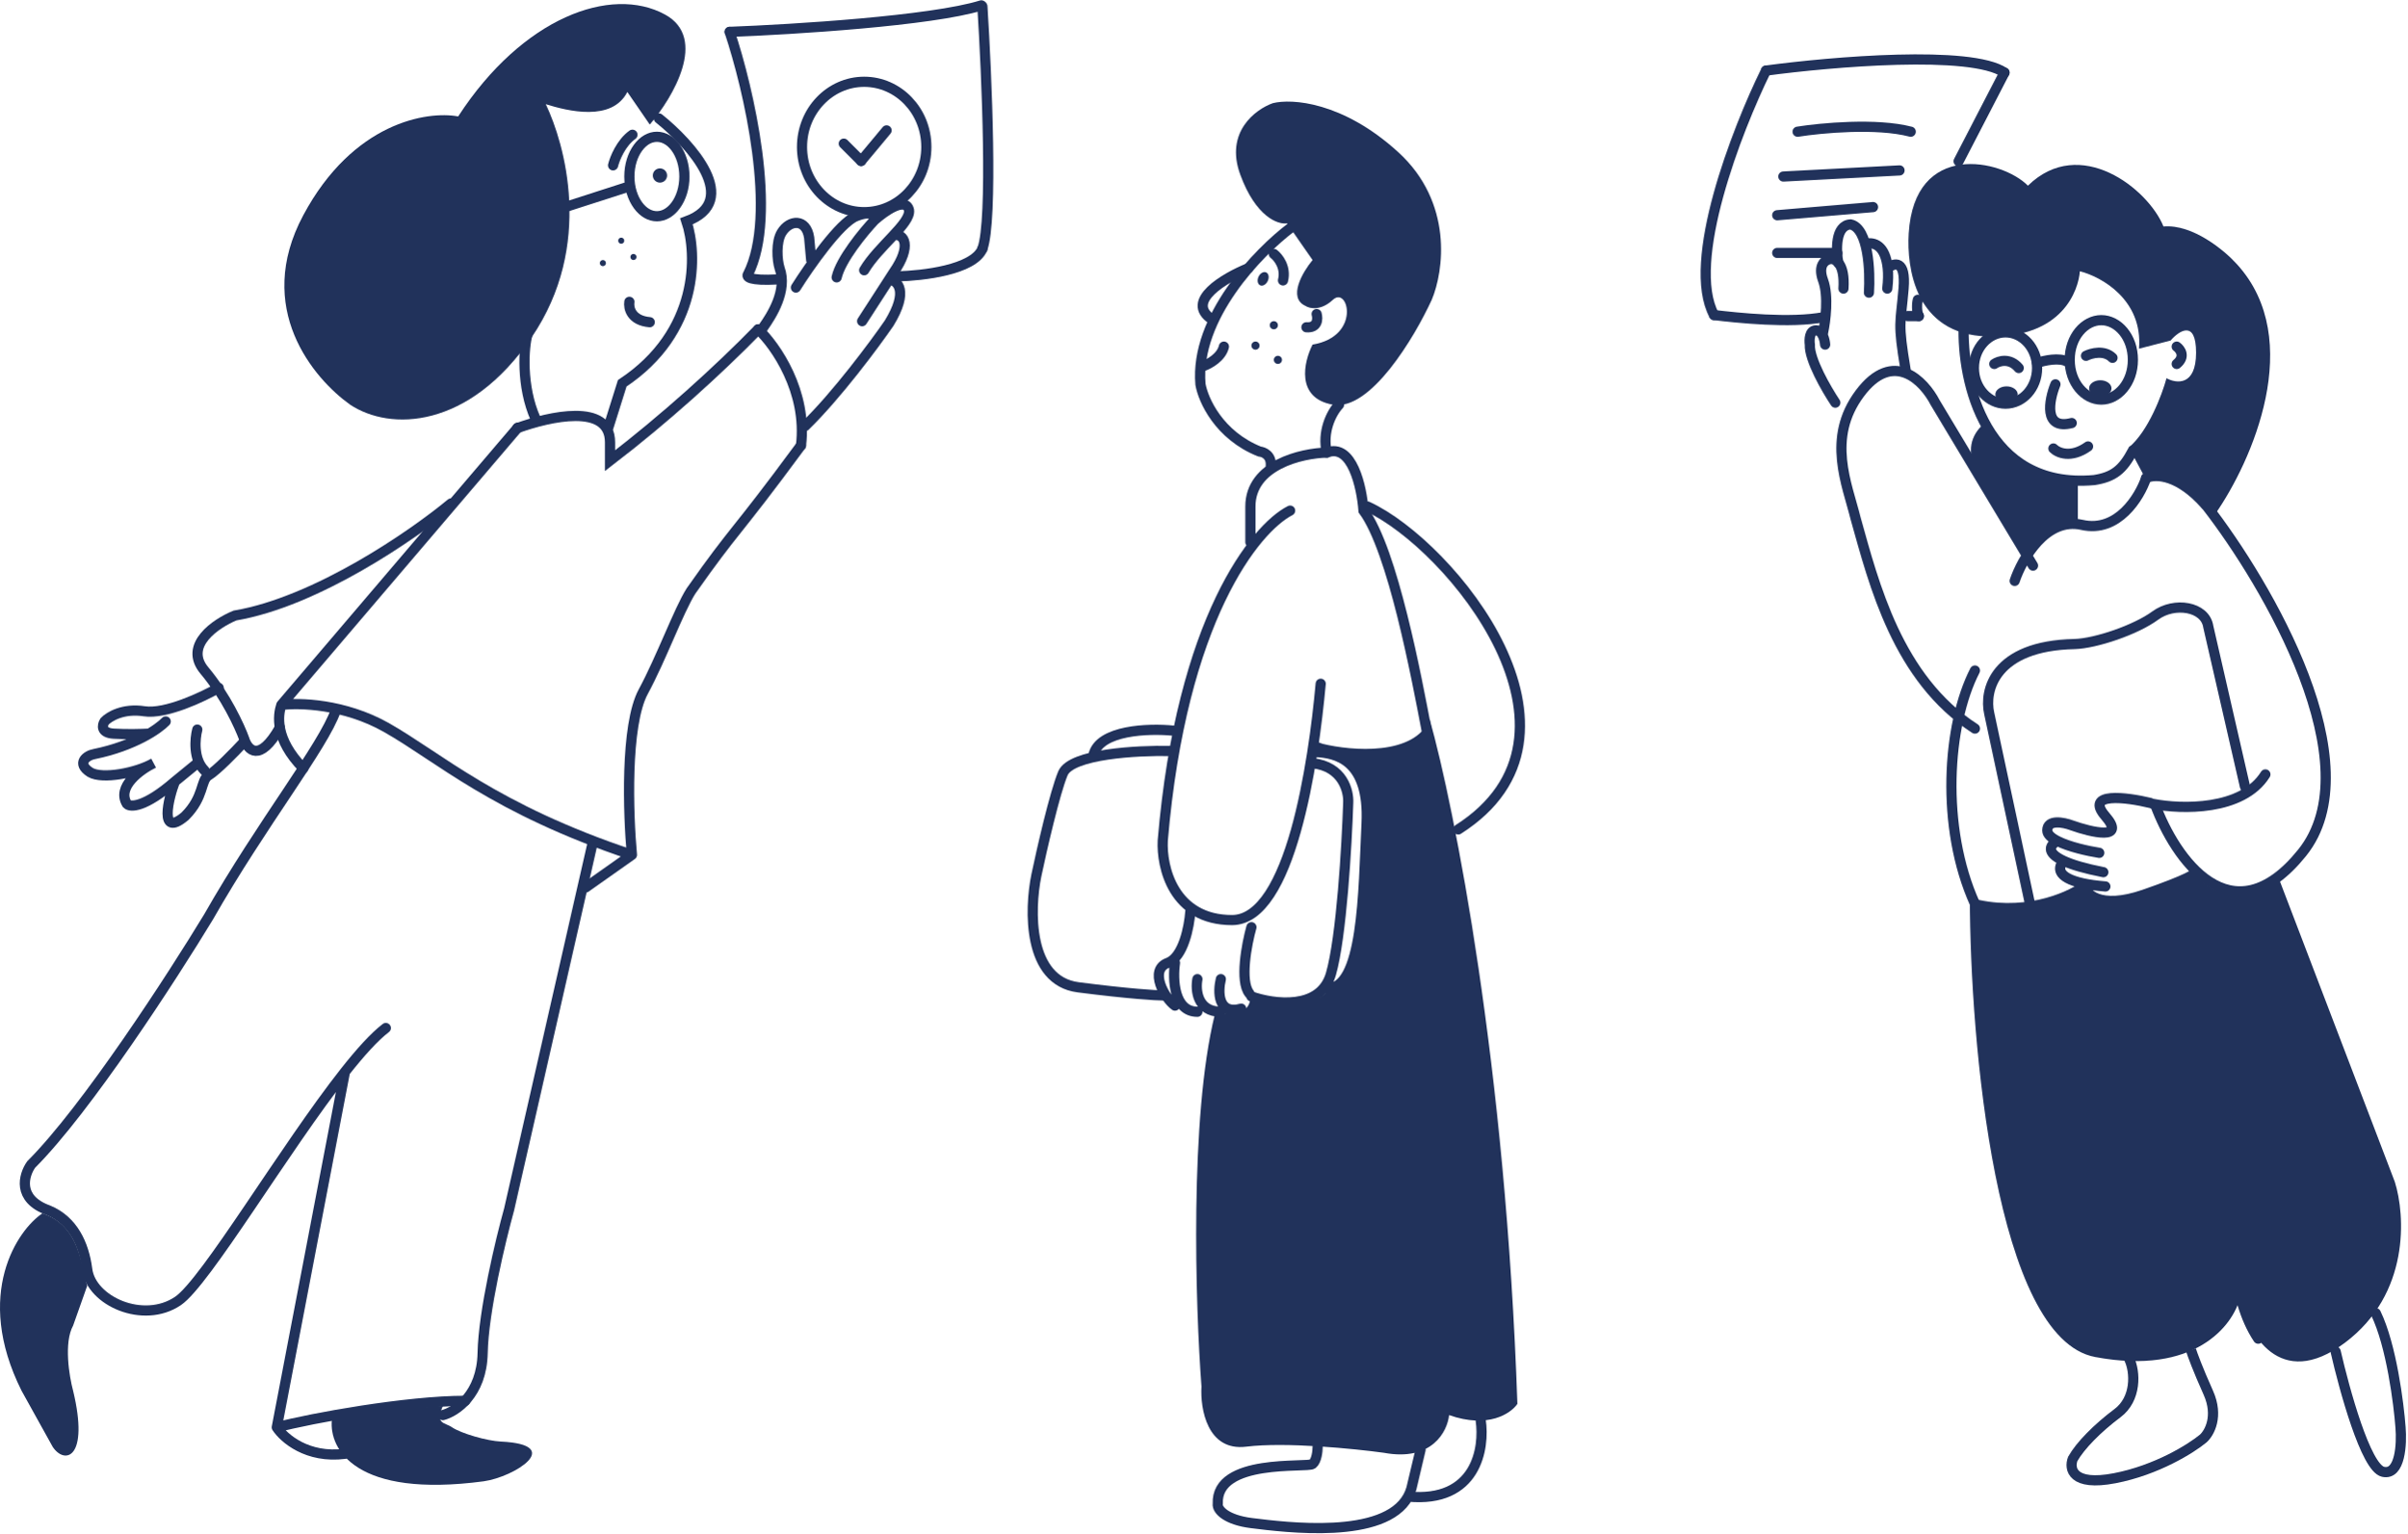
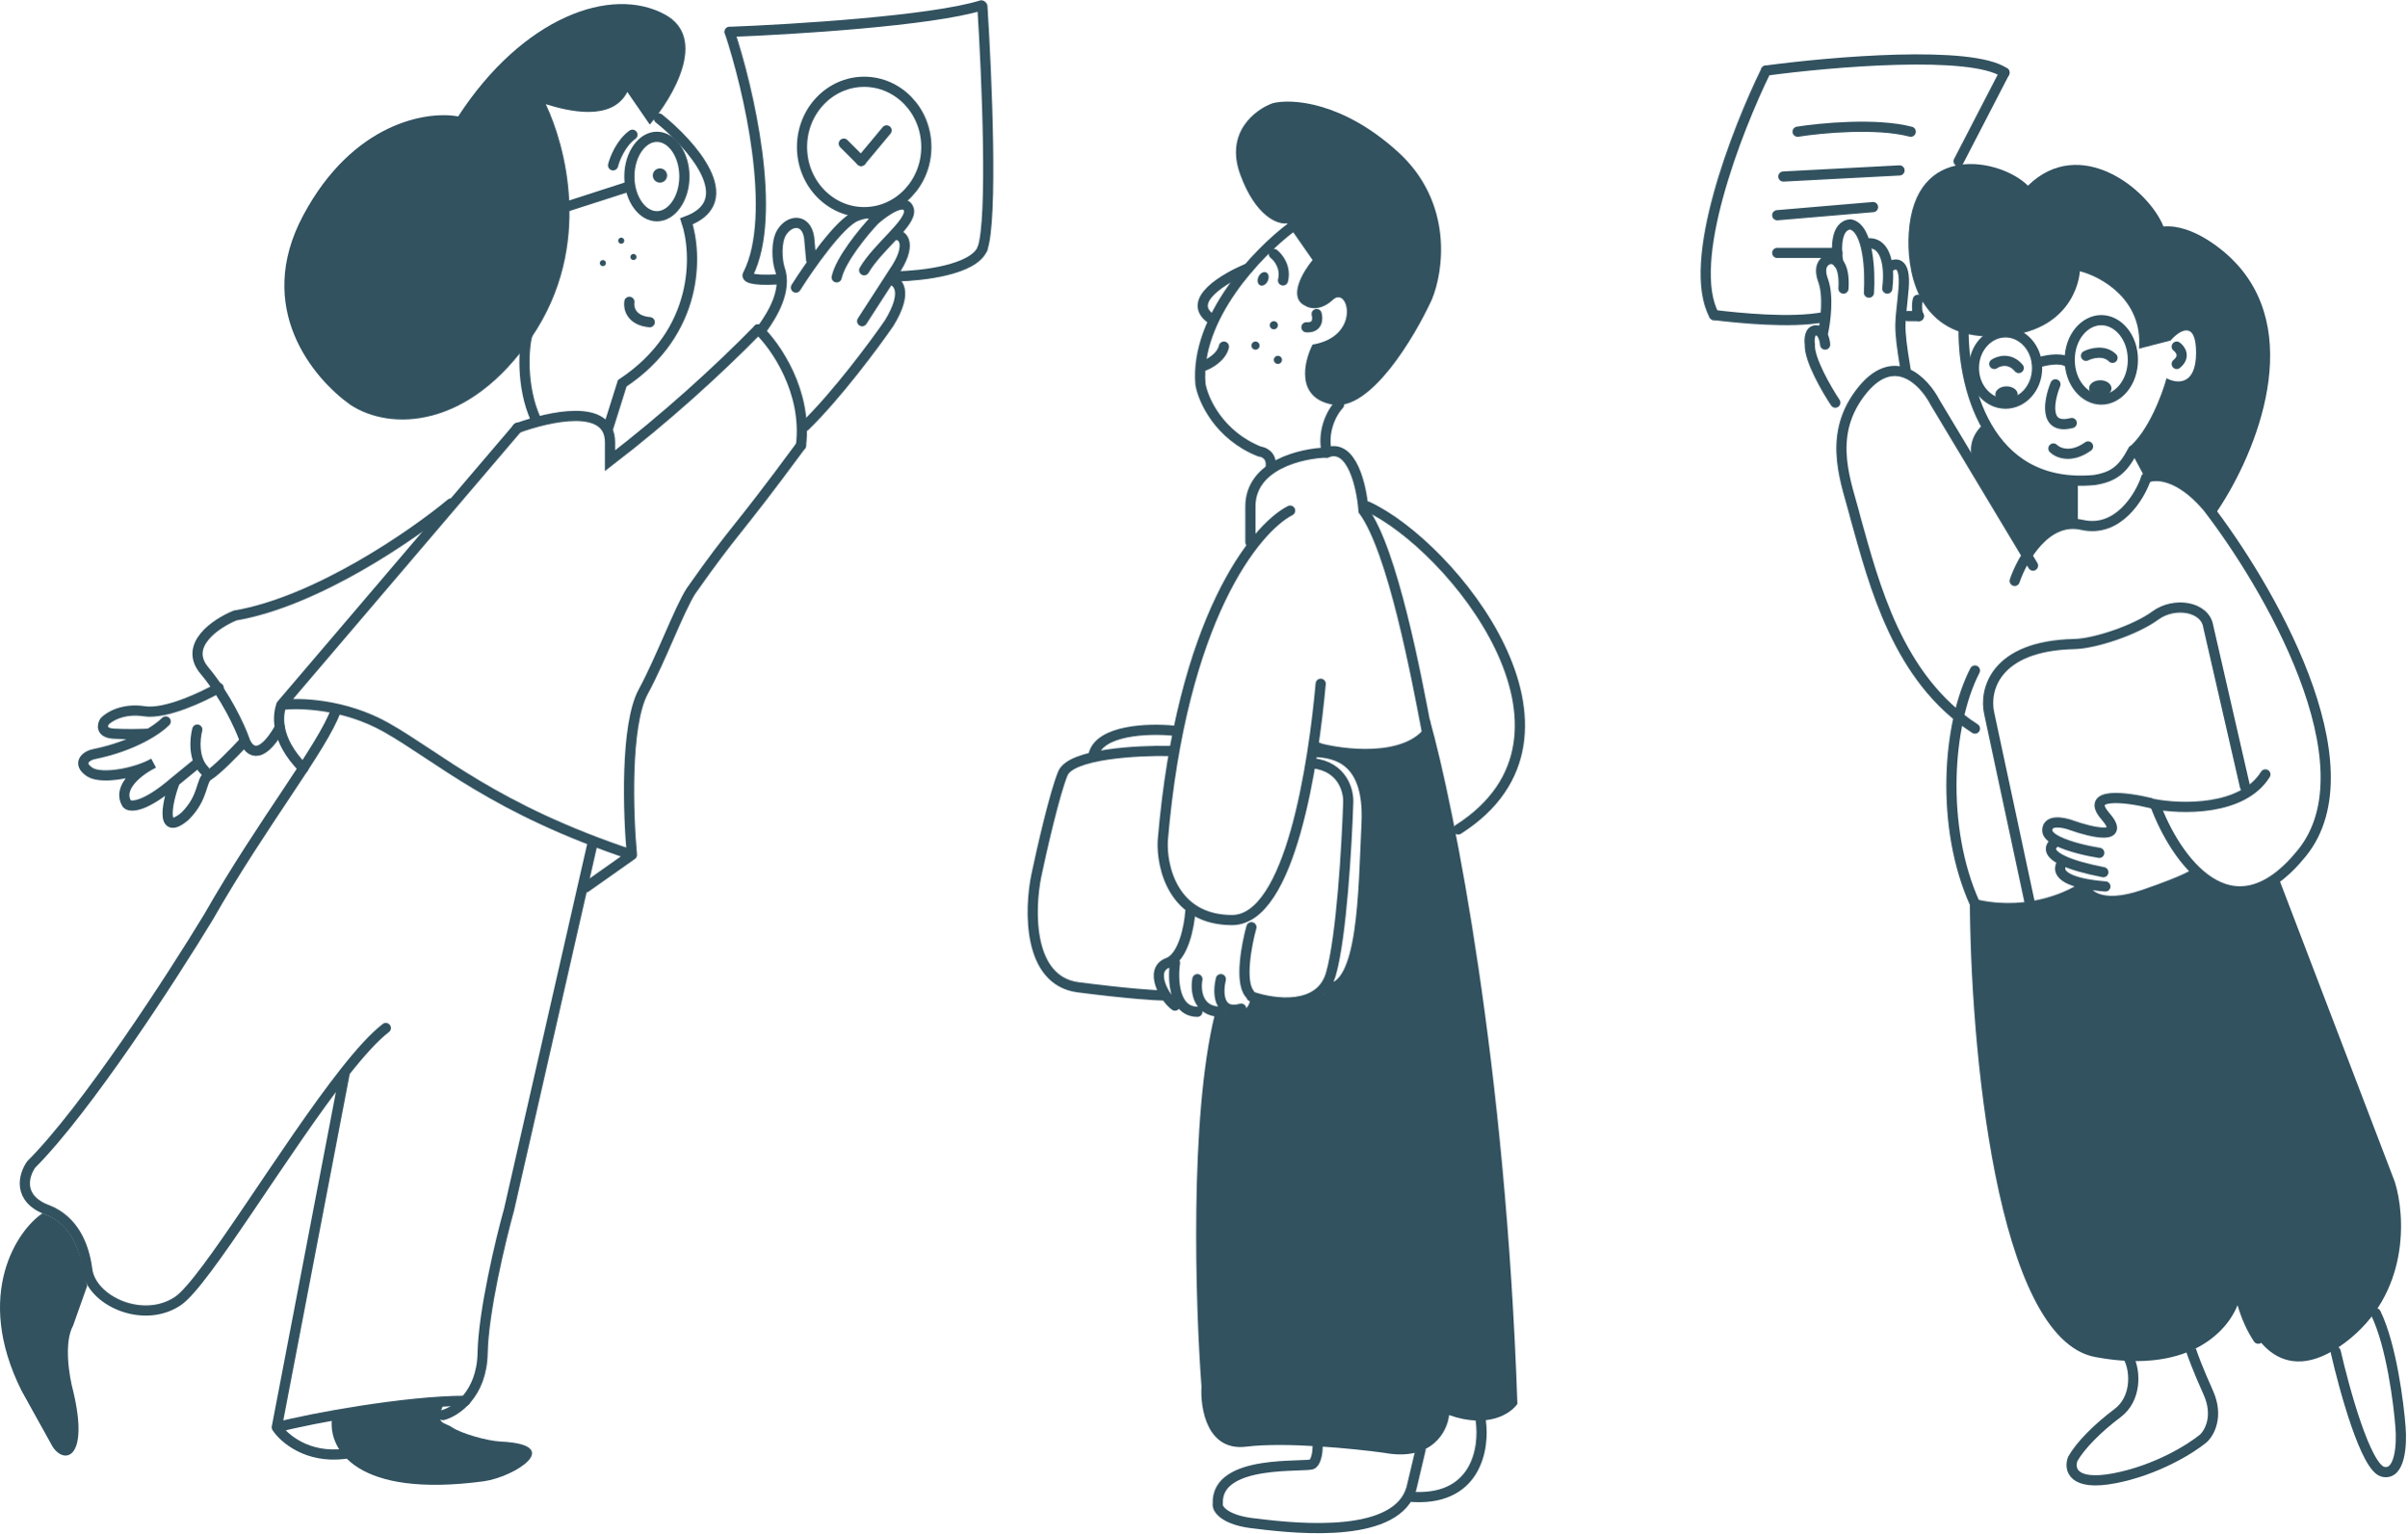
<svg xmlns="http://www.w3.org/2000/svg" width="1181" height="753" viewBox="0 0 1181 753" fill="none">
-   <path d="M323.293 58.144C339.126 70.81 363.993 98.644 336.793 108.644C342.126 124.644 343.293 162.944 305.293 188.144L298.06 211.144M258.793 164.144C256.959 170.144 255.593 189.644 262.793 205.644M253.793 210.144C269.459 204.477 299.293 197.544 299.293 217.144V226.144C326 205.644 352 182.144 372 161.644" stroke="#21325B" stroke-width="5" stroke-linecap="round" />
-   <path d="M308.793 148.144C308.293 151.144 309.593 157.344 318.793 158.144" stroke="#21325B" stroke-width="5" stroke-linecap="round" />
-   <path d="M335.793 86.644C335.793 92.248 334.137 97.22 331.584 100.729C329.03 104.242 325.714 106.144 322.293 106.144C318.871 106.144 315.555 104.242 313.001 100.729C310.448 97.22 308.793 92.248 308.793 86.644C308.793 81.039 310.448 76.067 313.001 72.558C315.555 69.045 318.871 67.144 322.293 67.144C325.714 67.144 329.03 69.045 331.584 72.558C334.137 76.067 335.793 81.039 335.793 86.644Z" stroke="#21325B" stroke-width="5" stroke-linecap="round" />
-   <path d="M277.293 101.644L308.293 91.644" stroke="#21325B" stroke-width="5" stroke-linecap="round" />
-   <path d="M300.793 81.144C301.626 77.81 304.693 70.144 310.293 66.144" stroke="#21325B" stroke-width="5" stroke-linecap="round" />
-   <circle cx="323.793" cy="86.144" r="3.5" fill="#21325B" />
-   <path d="M254.046 209.909L138.018 346.051M138.018 346.051C136.336 351.056 134.667 362.729 148.793 377.144M138.018 346.051C146.594 344.883 168.891 345.45 189.474 357.062C215.202 371.577 242.443 397.104 310.042 419.627M310.042 419.627L287.341 435.644M310.042 419.627C308.192 399.773 306.712 355.961 315.591 339.544C324.469 323.127 333 299.644 339 290.144C361.5 258.144 359.5 264.144 393 218.644" stroke="#21325B" stroke-width="5" stroke-linecap="round" />
-   <path d="M221.293 247.144C202.626 262.644 155.293 295.344 115.293 302.144C105.959 305.977 89.892 316.744 100.293 329.144C110.693 341.544 117.626 356.644 119.793 362.644C121.459 368.144 127.293 374.744 137.293 357.144" stroke="#21325B" stroke-width="5" stroke-linecap="round" />
-   <path d="M107.292 337.644C99.459 342.144 81.192 350.744 70.793 349.144C60.392 347.544 53.459 351.81 51.292 354.144C50.126 355.977 49.392 359.744 55.792 360.144C62.193 360.544 69.793 360.31 72.793 360.144M81.293 354.144C77.793 357.81 65.892 366.144 46.292 370.144C42.459 370.81 37.292 374.644 44.292 379.144C50.292 382.644 66.892 379.444 75.293 374.644C68.793 377.81 57.093 386.244 62.292 394.644C63.959 396.31 70.993 396.444 85.793 383.644M85.793 383.644L96.793 374.644M85.793 383.644C82.626 391.81 77.793 411.644 90.793 400.644C100.292 391.144 98.293 383.044 102.292 380.644C106.292 378.244 115.292 368.977 119.292 364.644M96.793 358.144C95.626 362.477 94.692 372.544 100.292 378.144" stroke="#21325B" stroke-width="5" stroke-linecap="round" />
-   <path d="M164.793 348.644C158.459 366.644 128.793 403.644 102.293 450.144C84.626 479.31 42.493 544.444 15.293 571.644C11.626 576.81 8.193 588.544 23.793 594.144C35.793 599.144 41.193 610.744 42.793 623.144C44.793 638.644 70.293 650.144 87.293 638.644C100.843 629.477 139.805 563.452 169.239 526.144M189.293 504.644C183.61 509.007 176.733 516.644 169.239 526.144M169.239 526.144L135.793 700.644M135.793 700.644C139.257 705.977 150.796 716.044 169.239 713.644M135.793 700.644C152.793 696.144 199.493 687.644 228.293 687.644" stroke="#21325B" stroke-width="5" stroke-linecap="round" />
-   <path d="M217.293 694.644C223.626 692.977 236.393 684.544 236.793 664.144C237.193 643.744 245.626 608.644 249.793 593.644L290.793 413.644" stroke="#21325B" stroke-width="5" stroke-linecap="round" />
-   <circle cx="304.793" cy="118.144" r="1.5" fill="#21325B" />
-   <circle cx="310.793" cy="126.144" r="1.5" fill="#21325B" />
-   <circle cx="295.793" cy="129.144" r="1.5" fill="#21325B" />
-   <path d="M454.5 72.144C454.5 89.923 440.741 104.144 424 104.144C407.259 104.144 393.5 89.923 393.5 72.144C393.5 54.364 407.259 40.144 424 40.144C440.741 40.144 454.5 54.364 454.5 72.144Z" stroke="#21325B" stroke-width="5" />
-   <path d="M414 70.5L422.5 79" stroke="#21325B" stroke-width="5" stroke-linecap="round" />
-   <path d="M422.5 79L435 64" stroke="#21325B" stroke-width="5" stroke-linecap="round" />
-   <path d="M148.793 105.644C173.193 60.044 209.626 54.31 224.793 57.144C256.293 8.644 299.793 -7.356 326.293 7.144C347.493 18.744 330.126 47.977 318.793 61.144L307.793 45.144C300.193 59.944 278.459 54.477 267.793 51.144C276.959 70.477 291.593 120.444 260.793 165.644C229.993 210.844 191.293 211.644 171.793 198.644C153.793 185.81 124.393 151.244 148.793 105.644Z" fill="#21325B" />
-   <path d="M10.596 682.72C-13.207 635.144 8.859 603.484 20.793 595.644C39.293 601.644 39.793 621.644 42.793 631.144L35.869 650.692C31.235 659.1 33.938 675.547 35.869 682.72C43.871 715.949 31.793 719.144 25.865 710.244L10.596 682.72Z" fill="#21325B" />
-   <path d="M237.293 727.144C174.493 735.544 161.459 711.31 162.793 697.144C173.593 692.744 203.293 691.144 217.293 690.144C213.293 699.344 218.293 698.144 221.793 700.644C226.293 703.644 238.793 707.31 245.793 707.644C277.293 709.144 252.626 724.977 237.293 727.144Z" fill="#21325B" />
-   <path d="M372 161.644C380.5 169.644 396.2 192.244 393 218.644" stroke="#21325B" stroke-width="5" stroke-linecap="round" />
-   <path d="M374.5 160.644C378.5 154.977 386.5 142.644 382.5 131.644C381.238 127.647 380.662 118.767 383.5 114.144C387.409 107.776 395.552 107.085 397 116.644L398 127.644M390.5 141.144C397 130.81 412 109.344 420 106.144C428 102.944 429.333 106.144 429 108.144M429 108.144C423.667 113.81 412.5 127.344 410.5 136.144M429 108.144C434 103.644 444.4 96.344 446 103.144C447 109.644 430.8 121.044 424 132.644M438.5 115.363C443.667 114.53 447.5 120.644 438.5 133.644L436.24 137.144M423 157.644L436.24 137.144M436.24 137.144C440.319 137.644 446.031 142.644 436.24 158.644C428.993 169.144 410.6 193.944 395 209.144" stroke="#21325B" stroke-width="5" stroke-linecap="round" />
-   <path d="M358 15.644C367.167 43.144 381.8 105.444 367 134.644C366 135.81 367.5 137.944 381.5 137.144" stroke="#21325B" stroke-width="5" stroke-linecap="round" />
-   <path d="M358 15.644C389 14.477 457.1 10.244 481.5 2.644" stroke="#21325B" stroke-width="5" stroke-linecap="round" />
-   <path d="M482 3.144C484.167 36.977 487.2 108.144 482 122.144" stroke="#21325B" stroke-width="5" stroke-linecap="round" />
-   <path d="M440.5 135.644C452.667 135.31 477.6 132.544 482 122.144" stroke="#21325B" stroke-width="5" stroke-linecap="round" />
-   <path d="M654 198.643C635.6 195.443 639.667 177.643 644 169.143C668 165.143 661.5 140.143 654 147.143C648 152.743 642.5 151.477 640.5 150.143C631.7 146.143 639.167 133.477 644 127.643L631.5 109.643C627 110.31 616.1 106.443 608.5 85.644C600.9 64.844 616 53.644 624.5 50.644C633.667 48.31 658.8 49.843 686 74.644C713.2 99.444 708.333 133.31 702.5 147.143C694 165.643 672.4 201.843 654 198.643Z" fill="#21325B" />
-   <path d="M633.5 111.643C617.5 123.643 586.2 155.843 589 188.643C590.333 196.31 598 213.643 618 221.643C620 221.81 623.9 223.443 623.5 228.643M657 198.643C653.167 202.643 648.6 212.143 651 222.143" stroke="#21325B" stroke-width="5" stroke-linecap="round" />
-   <path d="M612.5 131.643C601 136.31 581.3 147.843 594.5 156.643" stroke="#21325B" stroke-width="5" stroke-linecap="round" />
-   <path d="M625 124.643C627.167 126.31 631.1 131.243 629.5 137.643" stroke="#21325B" stroke-width="5" stroke-linecap="round" />
-   <path d="M646 154.143C646.667 156.477 646.6 161.043 641 160.643" stroke="#21325B" stroke-width="5" stroke-linecap="round" />
-   <path d="M590.5 179.643C593.333 178.643 599.3 175.343 600.5 170.143" stroke="#21325B" stroke-width="5" stroke-linecap="round" />
-   <circle cx="625" cy="159.643" r="2" fill="#21325B" />
-   <ellipse cx="619.757" cy="136.877" rx="2.5" ry="3.5" transform="rotate(25.3369 619.757 136.877)" fill="#21325B" />
-   <circle cx="616" cy="169.643" r="2" fill="#21325B" />
-   <circle cx="627" cy="176.643" r="2" fill="#21325B" />
-   <path d="M701.5 353.143C693.9 371.143 663.333 368.643 649 365.143L643.5 363.143V369.143L653.5 371.143C658.833 372.81 669.7 379.643 670.5 393.643C671.5 411.143 667 458.143 665 470.643C663.4 480.643 655.667 484.477 652 485.143C646.4 495.943 624 492.977 613.5 490.143C612.7 497.743 605.833 496.977 602.5 495.643C602.1 498.443 598 498.477 596 498.143C583.6 548.543 586.5 640.81 589.5 680.643C588.833 691.477 592.3 712.543 611.5 710.143C630.7 707.743 664.5 711.143 679 713.143C702.6 717.543 710.167 702.643 711 694.643C730.2 701.443 741.333 693.81 744.5 689.143C738.9 523.143 713.5 395.977 701.5 353.143Z" fill="#21325B" />
-   <path d="M646.5 710.143C646.5 712.31 646 717.043 644 718.643C641.5 720.643 596.5 715.643 597.5 738.143C597 741.31 602 746.143 614 747.643C630.879 749.753 679.26 755.913 690.861 734.643M697 711.643L692.5 730.643C692.087 732.074 691.537 733.405 690.861 734.643M726.5 697.143C728.574 710.977 724.35 737.843 690.861 734.643" stroke="#21325B" stroke-width="5" stroke-linecap="round" />
-   <path d="M671 248.643C712 267.643 788.3 360.743 715.5 407.143" stroke="#21325B" stroke-width="5" stroke-linecap="round" />
-   <path d="M700 358.643C695 332.477 683.4 270.243 669 250.643C668.167 239.143 663.4 217.343 651 222.143C638.5 222.477 613.5 228.243 613.5 248.643V266.143M633 250.643C616 259.31 579.7 303.843 570.5 412.643C569.833 425.643 575.7 451.643 604.5 451.643C633.3 451.643 644.5 374.143 648 335.643" stroke="#21325B" stroke-width="5" stroke-linecap="round" />
-   <path d="M584 447.643C583.5 454.81 580.6 469.843 573 472.643C563.5 476.143 571.5 490.143 576.5 493.643M576.5 472.643C575.333 480.643 575.9 496.643 587.5 496.643M587.5 480.643C586.5 485.977 587.4 496.643 599 496.643M599 480.643C597.5 486.81 597.4 498.343 609 495.143M614 455.143C611.667 463.477 608.2 481.643 613 487.643" stroke="#21325B" stroke-width="5" stroke-linecap="round" />
-   <path d="M574 368.644C558.167 368.31 525.5 370.044 521.5 379.644C517.5 389.244 511.167 416.977 508.5 429.643C505 446.643 504.2 481.443 529 484.643C553.8 487.843 567.5 488.643 570.5 488.643" stroke="#21325B" stroke-width="5" stroke-linecap="round" />
-   <path d="M614 489.143C624.833 492.977 647.8 496.143 653 478.143C658.2 460.143 660.833 414.643 661.5 394.143C661.833 388.31 658.8 376.243 644 374.643M575.5 358.643C563.667 357.477 539.3 358.243 536.5 370.643M645.5 369.143C655.333 369.643 672 372.643 670.5 404.143C668.892 437.906 669 486.643 650.5 485.143" stroke="#21325B" stroke-width="5" stroke-linecap="round" />
-   <path d="M983.5 35.644L961 79.144" stroke="#21325B" stroke-width="5" stroke-linecap="round" />
-   <path d="M941 147.144C940.5 148.81 940.3 153.144 941.5 155.144" stroke="#21325B" stroke-width="5" stroke-linecap="round" />
-   <path d="M941.5 155.144H936" stroke="#21325B" stroke-width="5" stroke-linecap="round" />
-   <path d="M900.5 197.644C896.167 191.144 887.6 176.344 888 169.144C887.667 166.81 887.8 162.144 891 162.144C894.2 162.144 895.333 166.81 895.5 169.144" stroke="#21325B" stroke-width="5" stroke-linecap="round" />
-   <path d="M969 357.644C931 333.144 919.5 286.644 910.5 254.644C906.315 237.644 896.1 215.144 912.5 193.144C928.9 171.144 944 186.977 949.5 197.644L997.5 277.644M969 329.144C955.333 355.644 952 406.144 969 443.644M988.5 285.144C992.167 274.31 1003.9 253.644 1021.5 257.644C1039.1 261.644 1049.83 243.977 1053 234.644M1057.5 395.144C1067 420.977 1094.7 461.844 1129.5 418.644C1164.3 375.444 1112.67 286.977 1082.5 248.144" stroke="#21325B" stroke-width="5" stroke-linecap="round" />
-   <path d="M1056.5 394.644C1070.17 397.31 1100.3 398.144 1111.5 380.144" stroke="#21325B" stroke-width="5" stroke-linecap="round" />
-   <path d="M1053 234.644C1058 232.31 1069.2 233.244 1082 247.644" stroke="#21325B" stroke-width="5" stroke-linecap="round" />
-   <path d="M996 443.644L976 350.144C973.5 339.144 978.4 316.944 1018 316.144C1028.33 315.81 1048 309.144 1057.5 302.144C1066.84 295.262 1082 297.644 1083.5 307.644L1101.5 386.144" stroke="#21325B" stroke-width="5" stroke-linecap="round" />
-   <path d="M1055 394.144C1043.33 391.31 1022.6 388.644 1033 400.644C1043.4 412.644 1026.33 408.644 1016.5 405.144C1012.5 403.644 1004.5 402.044 1004.5 407.644C1004.5 409.571 1006.51 411.316 1009.5 412.831M1030 418.644C1024.42 417.769 1015.19 415.719 1009.5 412.831M1009.5 412.831C1005.89 414.648 1003.47 418.464 1012.67 422.644M1032 428.144C1022.81 426.331 1016.65 424.453 1012.67 422.644M1012.67 422.644C1009.75 425.379 1008.61 430.695 1022 433.62M1033 435.144C1028.55 434.785 1024.93 434.259 1022 433.62M1022 433.62C1022.83 438.628 1030 446.744 1052 439.144C1074 431.544 1077.83 428.644 1077 428.144" stroke="#21325B" stroke-width="5" stroke-linecap="round" />
-   <path d="M1028 666.144C979.2 656.944 966.667 511.977 966.5 440.644C991.7 447.844 1013.33 438.644 1021 433.144C1026.6 451.544 1060.67 438.477 1077 429.644C1093 446.144 1110.5 436.977 1117.5 429.644L1175 580.144C1180.17 596.477 1182.5 635.144 1150.5 659.144C1118.5 683.144 1102.83 654.477 1099 637.144C1095.67 650.644 1076.8 675.344 1028 666.144Z" fill="#21325B" />
-   <path d="M1044.5 666.644C1048 673.644 1048.11 686.813 1039 693.644C1029 701.144 1020.67 709.644 1017 716.144C1015.17 720.977 1016.7 729.644 1037.5 725.644C1058.3 721.644 1075.17 710.977 1081 706.144C1084 703.477 1088.7 695.244 1083.5 683.644C1078.3 672.044 1075.67 664.81 1075 662.644" stroke="#21325B" stroke-width="5" />
-   <path d="M1146 663.498C1150.21 681.869 1160.75 720.546 1169.23 722.479C1177.71 724.413 1178.49 708.782 1177.81 700.724C1176.97 689.282 1173.37 660.501 1165.69 644.644" stroke="#21325B" stroke-width="5" stroke-linecap="round" />
-   <path d="M1097.5 129.644C1131.5 166.844 1104.67 226.81 1087 252.144C1072.2 231.744 1057.5 231.31 1052 233.644L1044.5 219.644C1054.1 211.644 1060.83 193.644 1063 185.644C1067.83 188.31 1077.5 189.544 1077.5 173.144C1077.5 156.744 1069.17 162.31 1065 167.144L1049.5 171.144C1051.5 147.144 1031 135.81 1020.5 133.144C1019.83 142.144 1012.19 166.191 975 165.144C939.5 164.144 935.5 131.144 936.5 114.644C939.276 68.85 982.167 78.144 995 91.144C1020.5 66.144 1054 92.644 1061.5 111.144C1075.9 109.944 1091.5 122.977 1097.5 129.644Z" fill="#21325B" />
-   <path d="M969 228.644C963.8 218.244 970.167 210.31 974 207.644C987.2 232.844 1009.83 237.144 1019.5 236.144V257.644C1007.1 255.644 997.333 266.477 994 272.144C987.833 261.977 974.2 239.044 969 228.644Z" fill="#21325B" />
-   <path d="M963.5 159.644C962.5 186.977 973.9 240.444 1027.5 235.644C1037 234.144 1041.5 230.644 1046.5 221.144" stroke="#21325B" stroke-width="5" stroke-linecap="round" />
-   <path d="M1007.5 220.144C1009.67 222.31 1016.1 225.144 1024.5 219.144" stroke="#21325B" stroke-width="5" stroke-linecap="round" />
-   <path d="M1008.5 188.644C1005.33 196.477 1002.5 211.244 1016.5 207.644" stroke="#21325B" stroke-width="5" stroke-linecap="round" />
-   <path d="M1068 170.144C1069.83 171.477 1072.4 175.044 1068 178.644" stroke="#21325B" stroke-width="5" stroke-linecap="round" />
-   <path d="M1023.5 174.644C1026.17 173.31 1032.5 171.644 1036.5 175.644" stroke="#21325B" stroke-width="5" stroke-linecap="round" />
-   <path d="M978.5 178.644C980.667 177.144 986.1 175.444 990.5 180.644" stroke="#21325B" stroke-width="5" stroke-linecap="round" />
-   <path d="M999.5 180.644C999.5 190.563 992.319 198.144 984 198.144C975.681 198.144 968.5 190.563 968.5 180.644C968.5 170.724 975.681 163.144 984 163.144C992.319 163.144 999.5 170.724 999.5 180.644Z" stroke="#21325B" stroke-width="5" />
-   <path d="M1046.5 176.644C1046.5 187.906 1039.11 196.144 1031 196.144C1022.89 196.144 1015.5 187.906 1015.5 176.644C1015.5 165.382 1022.89 157.144 1031 157.144C1039.11 157.144 1046.5 165.382 1046.5 176.644Z" stroke="#21325B" stroke-width="5" />
-   <ellipse cx="984.5" cy="193.644" rx="5.5" ry="4" fill="#21325B" />
-   <ellipse cx="1030.5" cy="190.644" rx="5.5" ry="4" fill="#21325B" />
-   <path d="M999.5 178.144C1002.83 176.977 1010.5 175.244 1014.5 177.644" stroke="#21325B" stroke-width="5" stroke-linecap="round" />
-   <path d="M866.5 34.644C852.167 63.81 827 128.644 841 154.644" stroke="#21325B" stroke-width="5" stroke-linecap="round" />
-   <path d="M866.5 34.644C898.667 30.31 967.1 24.444 983.5 35.644" stroke="#21325B" stroke-width="5" stroke-linecap="round" />
-   <path d="M882 64.644C893.5 62.81 920.7 60.243 937.5 64.644M875 86.644L932 83.644M872 105.644L919 101.644M872 124.144H901.5" stroke="#21325B" stroke-width="5" stroke-linecap="round" />
-   <path d="M894.5 163.144C895.667 157.81 897.3 145.244 894.5 137.644C891.7 130.044 895.667 127.477 898 127.144C900.5 126.81 905.3 129.244 904.5 141.644" stroke="#21325B" stroke-width="5" stroke-linecap="round" />
-   <path d="M902 129.144C900.833 122.977 900.4 110.544 908 110.144C916.8 112.144 917.667 133.31 917 143.644" stroke="#21325B" stroke-width="5" stroke-linecap="round" />
-   <path d="M915.5 119.644C919.394 118.704 925.034 120.316 926.215 131.644M926 141.644C926.467 137.677 926.5 134.377 926.215 131.644M926.215 131.644C929.31 128.977 935.2 127.244 934 141.644C932.5 159.644 931 157.644 935 181.644" stroke="#21325B" stroke-width="5" stroke-linecap="round" />
-   <path d="M1097.5 592.144C1095.33 605.31 1094.4 636.744 1108 657.144" stroke="#21325B" stroke-width="5" stroke-linecap="round" />
-   <path d="M841 154.644C852.167 155.977 878.6 158.844 895 155.644" stroke="#21325B" stroke-width="5" stroke-linecap="round" />
+   <path d="M323.293 58.144C339.126 70.81 363.993 98.644 336.793 108.644C342.126 124.644 343.293 162.944 305.293 188.144L298.06 211.144M258.793 164.144C256.959 170.144 255.593 189.644 262.793 205.644M253.793 210.144C269.459 204.477 299.293 197.544 299.293 217.144V226.144C326 205.644 352 182.144 372 161.644" stroke="#325260" stroke-width="5" stroke-linecap="round" />
+   <path d="M308.793 148.144C308.293 151.144 309.593 157.344 318.793 158.144" stroke="#325260" stroke-width="5" stroke-linecap="round" />
+   <path d="M335.793 86.644C335.793 92.248 334.137 97.22 331.584 100.729C329.03 104.242 325.714 106.144 322.293 106.144C318.871 106.144 315.555 104.242 313.001 100.729C310.448 97.22 308.793 92.248 308.793 86.644C308.793 81.039 310.448 76.067 313.001 72.558C315.555 69.045 318.871 67.144 322.293 67.144C325.714 67.144 329.03 69.045 331.584 72.558C334.137 76.067 335.793 81.039 335.793 86.644Z" stroke="#325260" stroke-width="5" stroke-linecap="round" />
+   <path d="M277.293 101.644L308.293 91.644" stroke="#325260" stroke-width="5" stroke-linecap="round" />
+   <path d="M300.793 81.144C301.626 77.81 304.693 70.144 310.293 66.144" stroke="#325260" stroke-width="5" stroke-linecap="round" />
+   <circle cx="323.793" cy="86.144" r="3.5" fill="#325260" />
+   <path d="M254.046 209.909L138.018 346.051M138.018 346.051C136.336 351.056 134.667 362.729 148.793 377.144M138.018 346.051C146.594 344.883 168.891 345.45 189.474 357.062C215.202 371.577 242.443 397.104 310.042 419.627M310.042 419.627L287.341 435.644M310.042 419.627C308.192 399.773 306.712 355.961 315.591 339.544C324.469 323.127 333 299.644 339 290.144C361.5 258.144 359.5 264.144 393 218.644" stroke="#325260" stroke-width="5" stroke-linecap="round" />
+   <path d="M221.293 247.144C202.626 262.644 155.293 295.344 115.293 302.144C105.959 305.977 89.892 316.744 100.293 329.144C110.693 341.544 117.626 356.644 119.793 362.644C121.459 368.144 127.293 374.744 137.293 357.144" stroke="#325260" stroke-width="5" stroke-linecap="round" />
+   <path d="M107.292 337.644C99.459 342.144 81.192 350.744 70.793 349.144C60.392 347.544 53.459 351.81 51.292 354.144C50.126 355.977 49.392 359.744 55.792 360.144C62.193 360.544 69.793 360.31 72.793 360.144M81.293 354.144C77.793 357.81 65.892 366.144 46.292 370.144C42.459 370.81 37.292 374.644 44.292 379.144C50.292 382.644 66.892 379.444 75.293 374.644C68.793 377.81 57.093 386.244 62.292 394.644C63.959 396.31 70.993 396.444 85.793 383.644M85.793 383.644L96.793 374.644M85.793 383.644C82.626 391.81 77.793 411.644 90.793 400.644C100.292 391.144 98.293 383.044 102.292 380.644C106.292 378.244 115.292 368.977 119.292 364.644M96.793 358.144C95.626 362.477 94.692 372.544 100.292 378.144" stroke="#325260" stroke-width="5" stroke-linecap="round" />
+   <path d="M164.793 348.644C158.459 366.644 128.793 403.644 102.293 450.144C84.626 479.31 42.493 544.444 15.293 571.644C11.626 576.81 8.193 588.544 23.793 594.144C35.793 599.144 41.193 610.744 42.793 623.144C44.793 638.644 70.293 650.144 87.293 638.644C100.843 629.477 139.805 563.452 169.239 526.144M189.293 504.644C183.61 509.007 176.733 516.644 169.239 526.144M169.239 526.144L135.793 700.644M135.793 700.644C139.257 705.977 150.796 716.044 169.239 713.644M135.793 700.644C152.793 696.144 199.493 687.644 228.293 687.644" stroke="#325260" stroke-width="5" stroke-linecap="round" />
+   <path d="M217.293 694.644C223.626 692.977 236.393 684.544 236.793 664.144C237.193 643.744 245.626 608.644 249.793 593.644L290.793 413.644" stroke="#325260" stroke-width="5" stroke-linecap="round" />
+   <circle cx="304.793" cy="118.144" r="1.5" fill="#325260" />
+   <circle cx="310.793" cy="126.144" r="1.5" fill="#325260" />
+   <circle cx="295.793" cy="129.144" r="1.5" fill="#325260" />
+   <path d="M454.5 72.144C454.5 89.923 440.741 104.144 424 104.144C407.259 104.144 393.5 89.923 393.5 72.144C393.5 54.364 407.259 40.144 424 40.144C440.741 40.144 454.5 54.364 454.5 72.144Z" stroke="#325260" stroke-width="5" />
+   <path d="M414 70.5L422.5 79" stroke="#325260" stroke-width="5" stroke-linecap="round" />
+   <path d="M422.5 79L435 64" stroke="#325260" stroke-width="5" stroke-linecap="round" />
+   <path d="M148.793 105.644C173.193 60.044 209.626 54.31 224.793 57.144C256.293 8.644 299.793 -7.356 326.293 7.144C347.493 18.744 330.126 47.977 318.793 61.144L307.793 45.144C300.193 59.944 278.459 54.477 267.793 51.144C276.959 70.477 291.593 120.444 260.793 165.644C229.993 210.844 191.293 211.644 171.793 198.644C153.793 185.81 124.393 151.244 148.793 105.644Z" fill="#325260" />
+   <path d="M10.596 682.72C-13.207 635.144 8.859 603.484 20.793 595.644C39.293 601.644 39.793 621.644 42.793 631.144L35.869 650.692C31.235 659.1 33.938 675.547 35.869 682.72C43.871 715.949 31.793 719.144 25.865 710.244L10.596 682.72Z" fill="#325260" />
+   <path d="M237.293 727.144C174.493 735.544 161.459 711.31 162.793 697.144C173.593 692.744 203.293 691.144 217.293 690.144C213.293 699.344 218.293 698.144 221.793 700.644C226.293 703.644 238.793 707.31 245.793 707.644C277.293 709.144 252.626 724.977 237.293 727.144Z" fill="#325260" />
+   <path d="M372 161.644C380.5 169.644 396.2 192.244 393 218.644" stroke="#325260" stroke-width="5" stroke-linecap="round" />
+   <path d="M374.5 160.644C378.5 154.977 386.5 142.644 382.5 131.644C381.238 127.647 380.662 118.767 383.5 114.144C387.409 107.776 395.552 107.085 397 116.644L398 127.644M390.5 141.144C397 130.81 412 109.344 420 106.144C428 102.944 429.333 106.144 429 108.144M429 108.144C423.667 113.81 412.5 127.344 410.5 136.144M429 108.144C434 103.644 444.4 96.344 446 103.144C447 109.644 430.8 121.044 424 132.644M438.5 115.363C443.667 114.53 447.5 120.644 438.5 133.644L436.24 137.144M423 157.644L436.24 137.144M436.24 137.144C440.319 137.644 446.031 142.644 436.24 158.644C428.993 169.144 410.6 193.944 395 209.144" stroke="#325260" stroke-width="5" stroke-linecap="round" />
+   <path d="M358 15.644C367.167 43.144 381.8 105.444 367 134.644C366 135.81 367.5 137.944 381.5 137.144" stroke="#325260" stroke-width="5" stroke-linecap="round" />
+   <path d="M358 15.644C389 14.477 457.1 10.244 481.5 2.644" stroke="#325260" stroke-width="5" stroke-linecap="round" />
+   <path d="M482 3.144C484.167 36.977 487.2 108.144 482 122.144" stroke="#325260" stroke-width="5" stroke-linecap="round" />
+   <path d="M440.5 135.644C452.667 135.31 477.6 132.544 482 122.144" stroke="#325260" stroke-width="5" stroke-linecap="round" />
+   <path d="M654 198.643C635.6 195.443 639.667 177.643 644 169.143C668 165.143 661.5 140.143 654 147.143C648 152.743 642.5 151.477 640.5 150.143C631.7 146.143 639.167 133.477 644 127.643L631.5 109.643C627 110.31 616.1 106.443 608.5 85.644C600.9 64.844 616 53.644 624.5 50.644C633.667 48.31 658.8 49.843 686 74.644C713.2 99.444 708.333 133.31 702.5 147.143C694 165.643 672.4 201.843 654 198.643Z" fill="#325260" />
+   <path d="M633.5 111.643C617.5 123.643 586.2 155.843 589 188.643C590.333 196.31 598 213.643 618 221.643C620 221.81 623.9 223.443 623.5 228.643M657 198.643C653.167 202.643 648.6 212.143 651 222.143" stroke="#325260" stroke-width="5" stroke-linecap="round" />
+   <path d="M612.5 131.643C601 136.31 581.3 147.843 594.5 156.643" stroke="#325260" stroke-width="5" stroke-linecap="round" />
+   <path d="M625 124.643C627.167 126.31 631.1 131.243 629.5 137.643" stroke="#325260" stroke-width="5" stroke-linecap="round" />
+   <path d="M646 154.143C646.667 156.477 646.6 161.043 641 160.643" stroke="#325260" stroke-width="5" stroke-linecap="round" />
+   <path d="M590.5 179.643C593.333 178.643 599.3 175.343 600.5 170.143" stroke="#325260" stroke-width="5" stroke-linecap="round" />
+   <circle cx="625" cy="159.643" r="2" fill="#325260" />
+   <ellipse cx="619.757" cy="136.877" rx="2.5" ry="3.5" transform="rotate(25.3369 619.757 136.877)" fill="#325260" />
+   <circle cx="616" cy="169.643" r="2" fill="#325260" />
+   <circle cx="627" cy="176.643" r="2" fill="#325260" />
+   <path d="M701.5 353.143C693.9 371.143 663.333 368.643 649 365.143L643.5 363.143V369.143L653.5 371.143C658.833 372.81 669.7 379.643 670.5 393.643C671.5 411.143 667 458.143 665 470.643C663.4 480.643 655.667 484.477 652 485.143C646.4 495.943 624 492.977 613.5 490.143C612.7 497.743 605.833 496.977 602.5 495.643C602.1 498.443 598 498.477 596 498.143C583.6 548.543 586.5 640.81 589.5 680.643C588.833 691.477 592.3 712.543 611.5 710.143C630.7 707.743 664.5 711.143 679 713.143C702.6 717.543 710.167 702.643 711 694.643C730.2 701.443 741.333 693.81 744.5 689.143C738.9 523.143 713.5 395.977 701.5 353.143Z" fill="#325260" />
+   <path d="M646.5 710.143C646.5 712.31 646 717.043 644 718.643C641.5 720.643 596.5 715.643 597.5 738.143C597 741.31 602 746.143 614 747.643C630.879 749.753 679.26 755.913 690.861 734.643M697 711.643L692.5 730.643C692.087 732.074 691.537 733.405 690.861 734.643M726.5 697.143C728.574 710.977 724.35 737.843 690.861 734.643" stroke="#325260" stroke-width="5" stroke-linecap="round" />
+   <path d="M671 248.643C712 267.643 788.3 360.743 715.5 407.143" stroke="#325260" stroke-width="5" stroke-linecap="round" />
+   <path d="M700 358.643C695 332.477 683.4 270.243 669 250.643C668.167 239.143 663.4 217.343 651 222.143C638.5 222.477 613.5 228.243 613.5 248.643V266.143M633 250.643C616 259.31 579.7 303.843 570.5 412.643C569.833 425.643 575.7 451.643 604.5 451.643C633.3 451.643 644.5 374.143 648 335.643" stroke="#325260" stroke-width="5" stroke-linecap="round" />
+   <path d="M584 447.643C583.5 454.81 580.6 469.843 573 472.643C563.5 476.143 571.5 490.143 576.5 493.643M576.5 472.643C575.333 480.643 575.9 496.643 587.5 496.643M587.5 480.643C586.5 485.977 587.4 496.643 599 496.643M599 480.643C597.5 486.81 597.4 498.343 609 495.143M614 455.143C611.667 463.477 608.2 481.643 613 487.643" stroke="#325260" stroke-width="5" stroke-linecap="round" />
+   <path d="M574 368.644C558.167 368.31 525.5 370.044 521.5 379.644C517.5 389.244 511.167 416.977 508.5 429.643C505 446.643 504.2 481.443 529 484.643C553.8 487.843 567.5 488.643 570.5 488.643" stroke="#325260" stroke-width="5" stroke-linecap="round" />
+   <path d="M614 489.143C624.833 492.977 647.8 496.143 653 478.143C658.2 460.143 660.833 414.643 661.5 394.143C661.833 388.31 658.8 376.243 644 374.643M575.5 358.643C563.667 357.477 539.3 358.243 536.5 370.643M645.5 369.143C655.333 369.643 672 372.643 670.5 404.143C668.892 437.906 669 486.643 650.5 485.143" stroke="#325260" stroke-width="5" stroke-linecap="round" />
+   <path d="M983.5 35.644L961 79.144" stroke="#325260" stroke-width="5" stroke-linecap="round" />
+   <path d="M941 147.144C940.5 148.81 940.3 153.144 941.5 155.144" stroke="#325260" stroke-width="5" stroke-linecap="round" />
+   <path d="M941.5 155.144H936" stroke="#325260" stroke-width="5" stroke-linecap="round" />
+   <path d="M900.5 197.644C896.167 191.144 887.6 176.344 888 169.144C887.667 166.81 887.8 162.144 891 162.144C894.2 162.144 895.333 166.81 895.5 169.144" stroke="#325260" stroke-width="5" stroke-linecap="round" />
+   <path d="M969 357.644C931 333.144 919.5 286.644 910.5 254.644C906.315 237.644 896.1 215.144 912.5 193.144C928.9 171.144 944 186.977 949.5 197.644L997.5 277.644M969 329.144C955.333 355.644 952 406.144 969 443.644M988.5 285.144C992.167 274.31 1003.9 253.644 1021.5 257.644C1039.1 261.644 1049.83 243.977 1053 234.644M1057.5 395.144C1067 420.977 1094.7 461.844 1129.5 418.644C1164.3 375.444 1112.67 286.977 1082.5 248.144" stroke="#325260" stroke-width="5" stroke-linecap="round" />
+   <path d="M1056.5 394.644C1070.17 397.31 1100.3 398.144 1111.5 380.144" stroke="#325260" stroke-width="5" stroke-linecap="round" />
+   <path d="M1053 234.644C1058 232.31 1069.2 233.244 1082 247.644" stroke="#325260" stroke-width="5" stroke-linecap="round" />
+   <path d="M996 443.644L976 350.144C973.5 339.144 978.4 316.944 1018 316.144C1028.33 315.81 1048 309.144 1057.5 302.144C1066.84 295.262 1082 297.644 1083.5 307.644L1101.5 386.144" stroke="#325260" stroke-width="5" stroke-linecap="round" />
+   <path d="M1055 394.144C1043.33 391.31 1022.6 388.644 1033 400.644C1043.4 412.644 1026.33 408.644 1016.5 405.144C1012.5 403.644 1004.5 402.044 1004.5 407.644C1004.5 409.571 1006.51 411.316 1009.5 412.831M1030 418.644C1024.42 417.769 1015.19 415.719 1009.5 412.831M1009.5 412.831C1005.89 414.648 1003.47 418.464 1012.67 422.644M1032 428.144C1022.81 426.331 1016.65 424.453 1012.67 422.644M1012.67 422.644C1009.75 425.379 1008.61 430.695 1022 433.62M1033 435.144C1028.55 434.785 1024.93 434.259 1022 433.62M1022 433.62C1022.83 438.628 1030 446.744 1052 439.144C1074 431.544 1077.83 428.644 1077 428.144" stroke="#325260" stroke-width="5" stroke-linecap="round" />
+   <path d="M1028 666.144C979.2 656.944 966.667 511.977 966.5 440.644C991.7 447.844 1013.33 438.644 1021 433.144C1026.6 451.544 1060.67 438.477 1077 429.644C1093 446.144 1110.5 436.977 1117.5 429.644L1175 580.144C1180.17 596.477 1182.5 635.144 1150.5 659.144C1118.5 683.144 1102.83 654.477 1099 637.144C1095.67 650.644 1076.8 675.344 1028 666.144Z" fill="#325260" />
+   <path d="M1044.5 666.644C1048 673.644 1048.11 686.813 1039 693.644C1029 701.144 1020.67 709.644 1017 716.144C1015.17 720.977 1016.7 729.644 1037.5 725.644C1058.3 721.644 1075.17 710.977 1081 706.144C1084 703.477 1088.7 695.244 1083.5 683.644C1078.3 672.044 1075.67 664.81 1075 662.644" stroke="#325260" stroke-width="5" />
+   <path d="M1146 663.498C1150.21 681.869 1160.75 720.546 1169.23 722.479C1177.71 724.413 1178.49 708.782 1177.81 700.724C1176.97 689.282 1173.37 660.501 1165.69 644.644" stroke="#325260" stroke-width="5" stroke-linecap="round" />
+   <path d="M1097.5 129.644C1131.5 166.844 1104.67 226.81 1087 252.144C1072.2 231.744 1057.5 231.31 1052 233.644L1044.5 219.644C1054.1 211.644 1060.83 193.644 1063 185.644C1067.83 188.31 1077.5 189.544 1077.5 173.144C1077.5 156.744 1069.17 162.31 1065 167.144L1049.5 171.144C1051.5 147.144 1031 135.81 1020.5 133.144C1019.83 142.144 1012.19 166.191 975 165.144C939.5 164.144 935.5 131.144 936.5 114.644C939.276 68.85 982.167 78.144 995 91.144C1020.5 66.144 1054 92.644 1061.5 111.144C1075.9 109.944 1091.5 122.977 1097.5 129.644Z" fill="#325260" />
+   <path d="M969 228.644C963.8 218.244 970.167 210.31 974 207.644C987.2 232.844 1009.83 237.144 1019.5 236.144V257.644C1007.1 255.644 997.333 266.477 994 272.144C987.833 261.977 974.2 239.044 969 228.644Z" fill="#325260" />
+   <path d="M963.5 159.644C962.5 186.977 973.9 240.444 1027.5 235.644C1037 234.144 1041.5 230.644 1046.5 221.144" stroke="#325260" stroke-width="5" stroke-linecap="round" />
+   <path d="M1007.5 220.144C1009.67 222.31 1016.1 225.144 1024.5 219.144" stroke="#325260" stroke-width="5" stroke-linecap="round" />
+   <path d="M1008.5 188.644C1005.33 196.477 1002.5 211.244 1016.5 207.644" stroke="#325260" stroke-width="5" stroke-linecap="round" />
+   <path d="M1068 170.144C1069.83 171.477 1072.4 175.044 1068 178.644" stroke="#325260" stroke-width="5" stroke-linecap="round" />
+   <path d="M1023.5 174.644C1026.17 173.31 1032.5 171.644 1036.5 175.644" stroke="#325260" stroke-width="5" stroke-linecap="round" />
+   <path d="M978.5 178.644C980.667 177.144 986.1 175.444 990.5 180.644" stroke="#325260" stroke-width="5" stroke-linecap="round" />
+   <path d="M999.5 180.644C999.5 190.563 992.319 198.144 984 198.144C975.681 198.144 968.5 190.563 968.5 180.644C968.5 170.724 975.681 163.144 984 163.144C992.319 163.144 999.5 170.724 999.5 180.644Z" stroke="#325260" stroke-width="5" />
+   <path d="M1046.5 176.644C1046.5 187.906 1039.11 196.144 1031 196.144C1022.89 196.144 1015.5 187.906 1015.5 176.644C1015.5 165.382 1022.89 157.144 1031 157.144C1039.11 157.144 1046.5 165.382 1046.5 176.644Z" stroke="#325260" stroke-width="5" />
+   <ellipse cx="984.5" cy="193.644" rx="5.5" ry="4" fill="#325260" />
+   <ellipse cx="1030.5" cy="190.644" rx="5.5" ry="4" fill="#325260" />
+   <path d="M999.5 178.144C1002.83 176.977 1010.5 175.244 1014.5 177.644" stroke="#325260" stroke-width="5" stroke-linecap="round" />
+   <path d="M866.5 34.644C852.167 63.81 827 128.644 841 154.644" stroke="#325260" stroke-width="5" stroke-linecap="round" />
+   <path d="M866.5 34.644C898.667 30.31 967.1 24.444 983.5 35.644" stroke="#325260" stroke-width="5" stroke-linecap="round" />
+   <path d="M882 64.644C893.5 62.81 920.7 60.243 937.5 64.644M875 86.644L932 83.644M872 105.644L919 101.644M872 124.144H901.5" stroke="#325260" stroke-width="5" stroke-linecap="round" />
+   <path d="M894.5 163.144C895.667 157.81 897.3 145.244 894.5 137.644C891.7 130.044 895.667 127.477 898 127.144C900.5 126.81 905.3 129.244 904.5 141.644" stroke="#325260" stroke-width="5" stroke-linecap="round" />
+   <path d="M902 129.144C900.833 122.977 900.4 110.544 908 110.144C916.8 112.144 917.667 133.31 917 143.644" stroke="#325260" stroke-width="5" stroke-linecap="round" />
+   <path d="M915.5 119.644C919.394 118.704 925.034 120.316 926.215 131.644M926 141.644C926.467 137.677 926.5 134.377 926.215 131.644M926.215 131.644C929.31 128.977 935.2 127.244 934 141.644C932.5 159.644 931 157.644 935 181.644" stroke="#325260" stroke-width="5" stroke-linecap="round" />
+   <path d="M1097.5 592.144C1095.33 605.31 1094.4 636.744 1108 657.144" stroke="#325260" stroke-width="5" stroke-linecap="round" />
+   <path d="M841 154.644C852.167 155.977 878.6 158.844 895 155.644" stroke="#325260" stroke-width="5" stroke-linecap="round" />
</svg>
